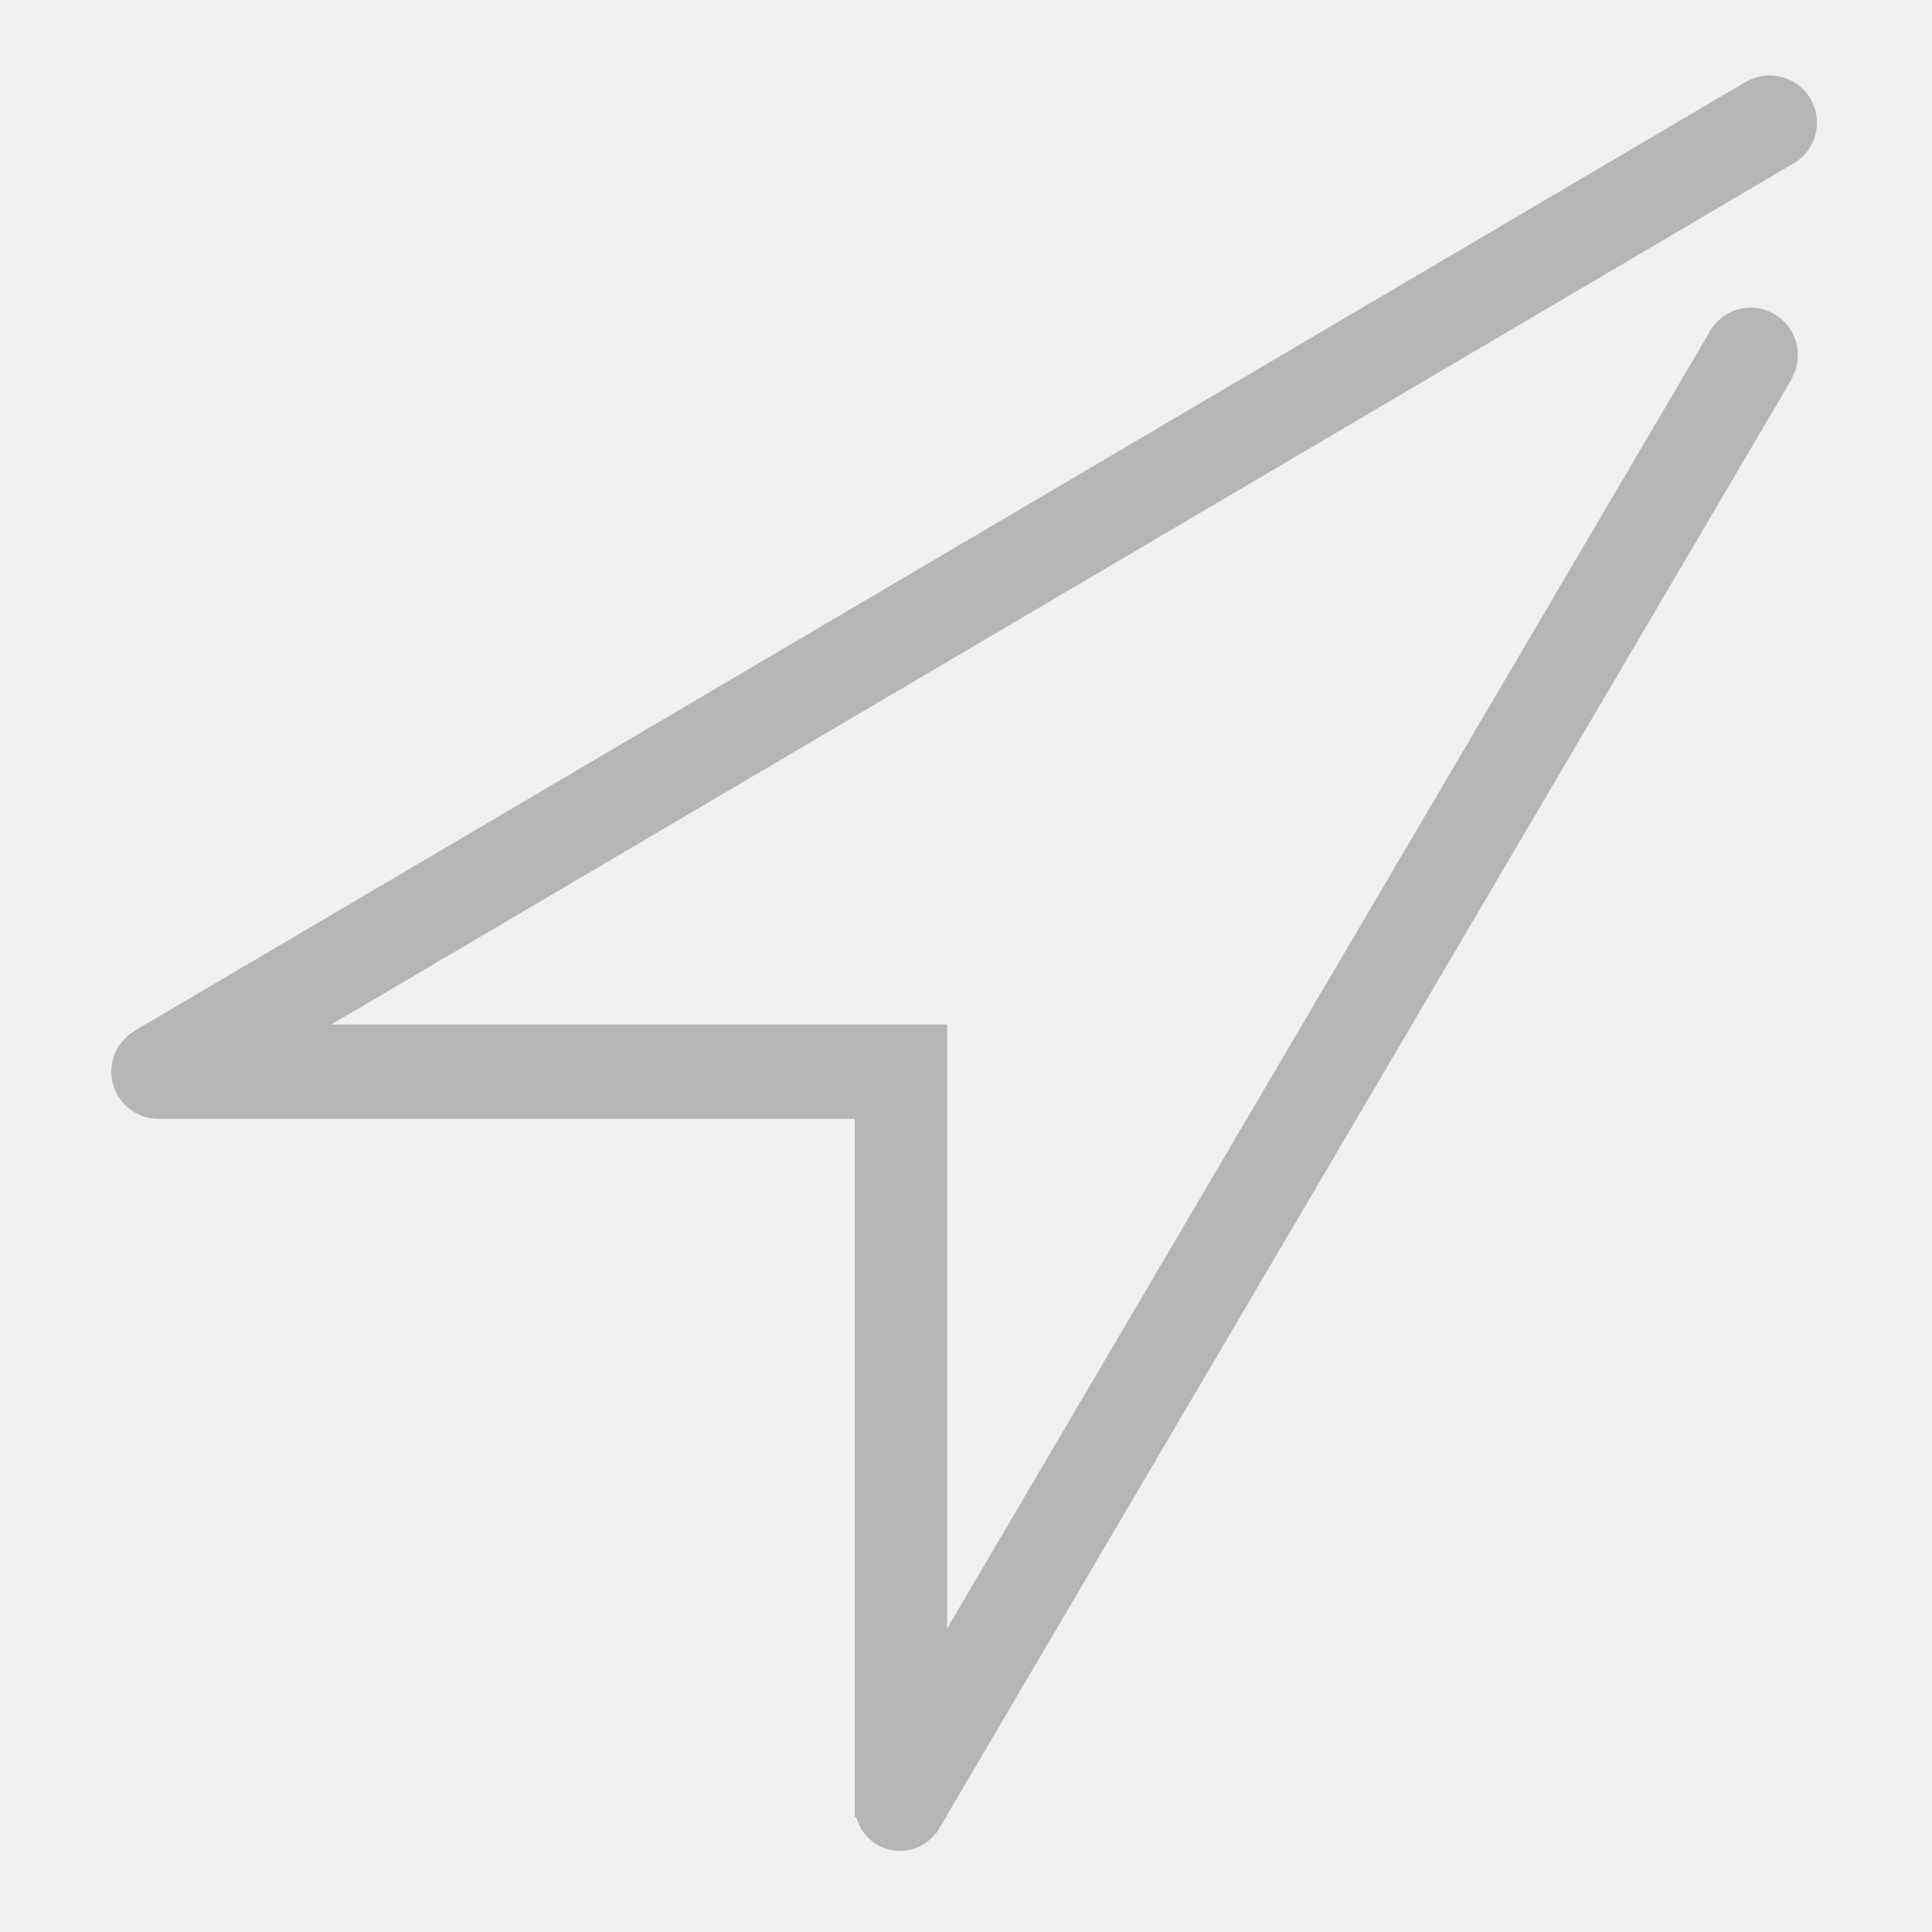
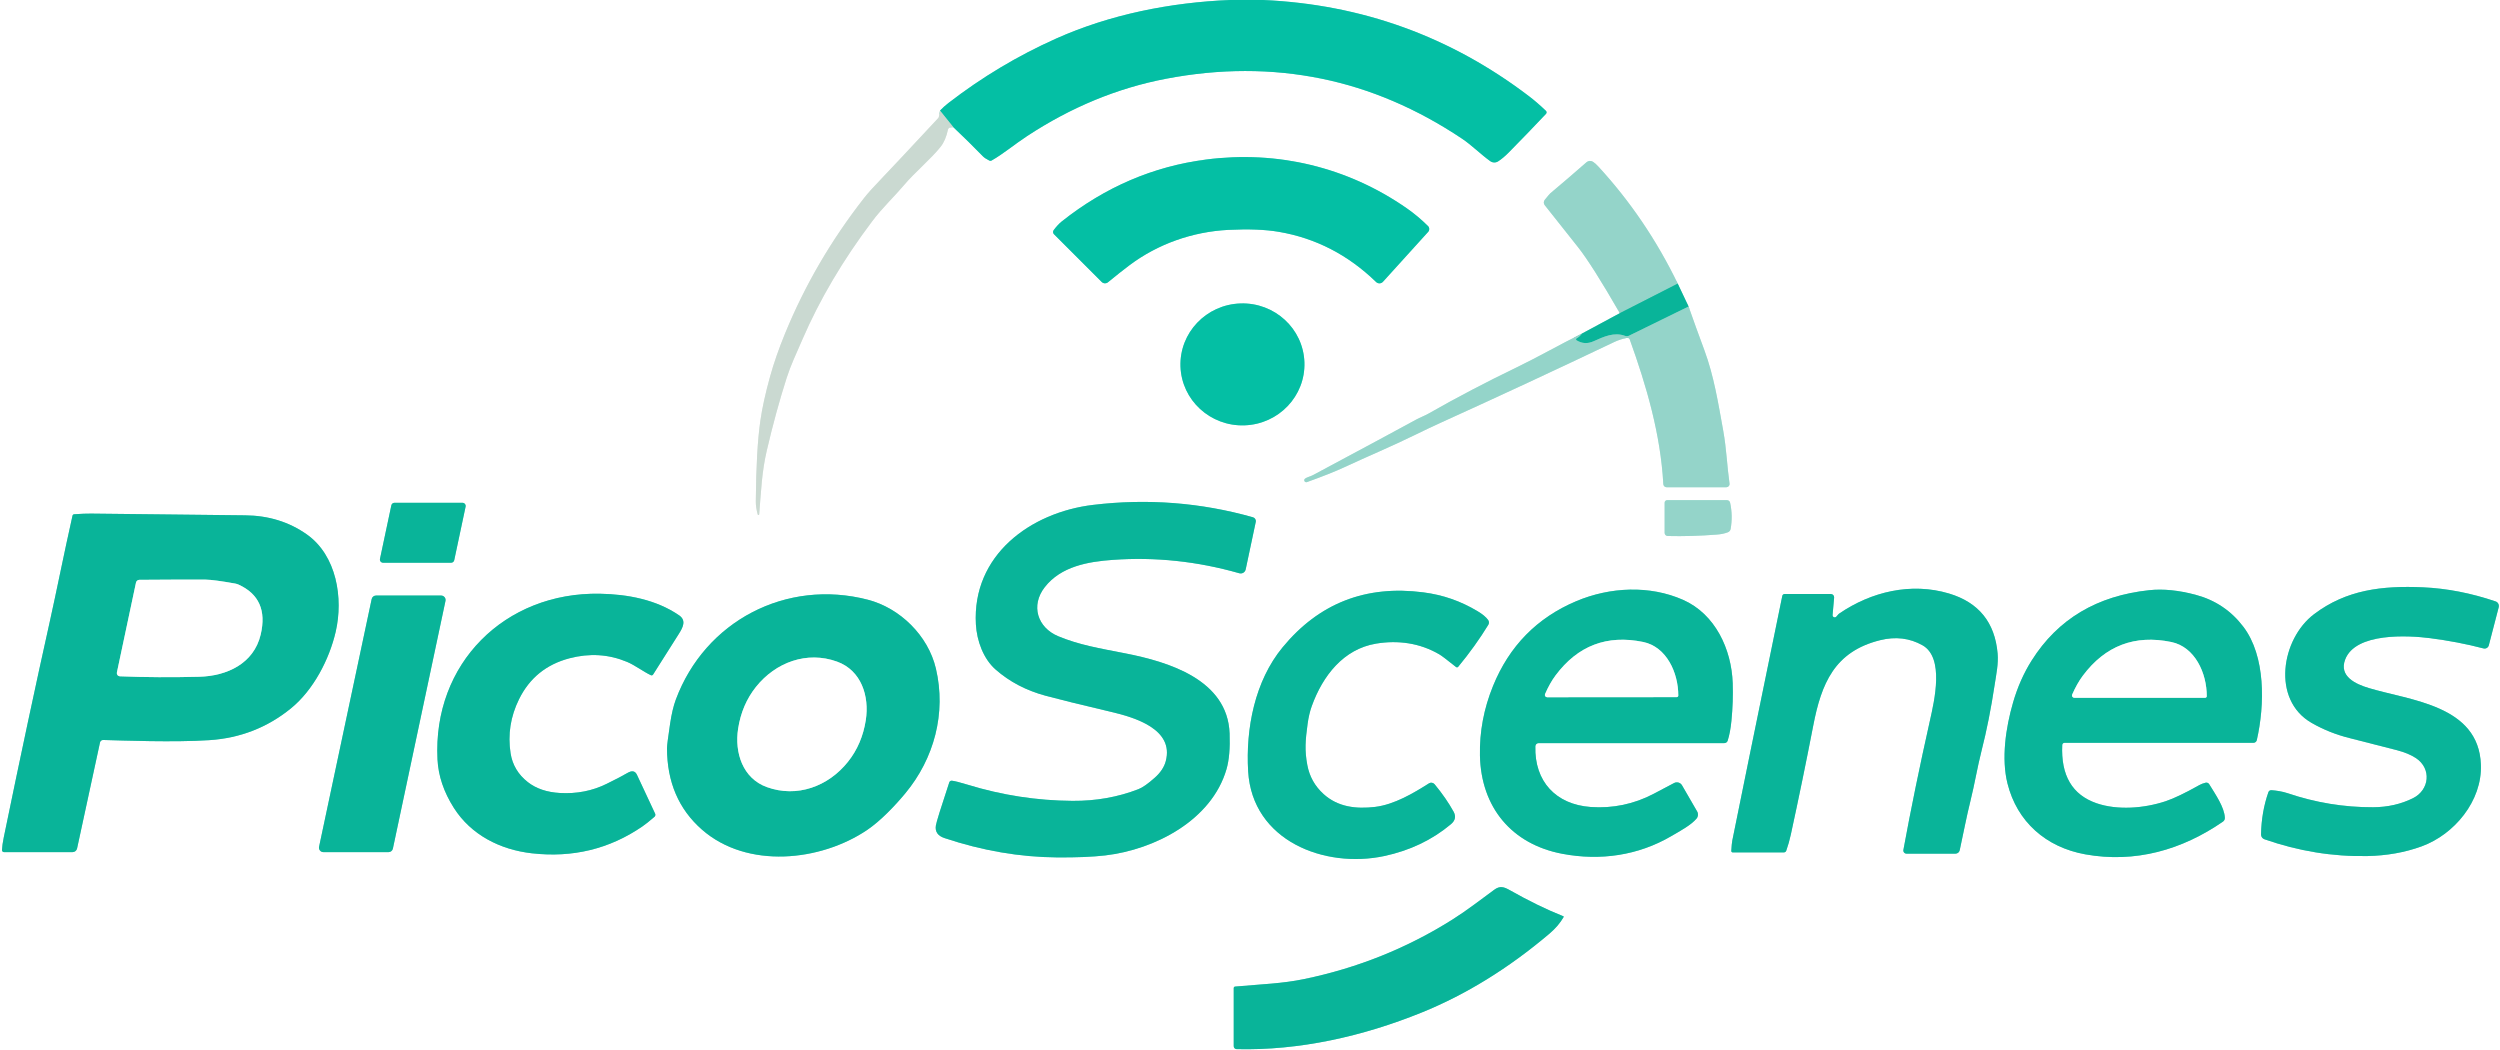
- <svg xmlns="http://www.w3.org/2000/svg" t="1744616238063" class="icon" viewBox="0 0 1024 1024" version="1.1" p-id="7397" width="256" height="256">
-   <path d="M963 65c0-13.8-11.2-25-25-25-4.5 0-8.8 1.2-12.4 3.3v-0.1L71.4 546.3v0.1A25 25 0 0 0 59 568c0 13.1 10.1 23.9 23 24.9v0.1h371v353.4l-0.2 0.4 0.2 0.1V963h0.8c2.7 10.4 12.1 18 23.2 18 7.8 0 14.8-3.8 19.2-9.6l0.2 0.1 5-8.5h0.5v-0.9L950 200.3l-0.2-0.1c2-3.6 3.1-7.7 3.1-12.1 0-13.8-11.2-25-25-25-9.8 0-18.3 5.7-22.4 13.9L502 863.1V543H175.6l774-455.8C957.6 83 963 74.6 963 65z" fill="#B5B5B5" p-id="7398" />
+ <svg xmlns="http://www.w3.org/2000/svg" version="1.1" viewBox="0.00 0.00 1000.00 420.00" width="1000.00" height="420.00">
+   <g stroke-width="2.00" fill="none" stroke-linecap="butt">
+     <path stroke="#82dfd2" d="   M 492.00 0.00   C 468.27 0.98 444.09 5.73 422.31 15.49   Q 399.33 25.79 379.41 41.18   Q 377.57 42.60 376.01 44.24" />
+     <path stroke="#e5ece8" d="   M 376.01 44.24   L 375.54 46.75   A 1.12 1.04 -19.7 0 1 375.28 47.25   Q 357.93 65.90 352.65 71.40   Q 347.75 76.49 345.67 79.16   Q 325.87 104.45 313.99 133.48   Q 310.27 142.57 308.04 150.58   Q 305.24 160.66 304.15 168.26   Q 302.49 179.74 302.32 200.50   Q 302.30 202.92 303.09 205.79   A 0.30 0.30 0.0 0 0 303.68 205.74   C 304.46 196.13 304.72 188.75 306.72 180.19   Q 310.36 164.59 314.65 151.20   C 316.32 146.00 318.29 141.96 320.99 135.70   Q 331.33 111.81 348.81 88.59   C 352.98 83.04 357.66 78.72 361.58 74.07   C 365.85 69.00 372.44 63.52 376.22 58.75   Q 378.29 56.15 379.19 51.81   A 0.98 0.94 79.3 0 1 379.56 51.24   Q 380.24 50.77 381.36 50.90" />
+     <path stroke="#82dfd2" d="   M 381.36 50.90   Q 387.38 56.58 393.20 62.56   Q 393.93 63.31 395.74 64.23   A 0.97 0.95 43.2 0 0 396.64 64.21   C 401.49 61.43 405.74 57.78 410.86 54.42   Q 437.28 37.07 466.40 31.50   Q 498.62 25.34 528.61 31.46   Q 557.78 37.42 584.77 55.44   C 588.57 57.97 592.44 61.85 596.10 64.46   A 2.81 2.80 46.4 0 0 599.25 64.54   Q 601.27 63.24 603.49 60.99   Q 611.16 53.22 618.40 45.54   A 0.86 0.86 0.0 0 0 618.37 44.33   Q 614.79 40.91 611.55 38.45   Q 564.51 2.66 505.24 0.00" />
+     <path stroke="#82dfd2" d="   M 443.19 112.90   Q 447.99 108.95 451.81 106.08   C 463.14 97.58 476.99 92.69 491.32 91.95   Q 503.39 91.34 511.52 92.73   Q 533.64 96.50 550.45 112.81   A 1.90 1.89 43.0 0 0 553.17 112.72   L 571.28 92.73   A 1.66 1.66 0.0 0 0 571.22 90.44   Q 567.18 86.43 562.67 83.29   C 539.00 66.83 510.91 60.11 482.41 63.82   Q 450.75 67.93 424.76 88.53   Q 423.17 89.79 421.48 92.04   A 1.26 1.26 0.0 0 0 421.59 93.69   L 440.68 112.78   A 1.87 1.87 0.0 0 0 443.19 112.90" />
+     <path stroke="#84dacc" d="   M 647.93 125.27   L 632.76 133.44" />
+     <path stroke="#caeae4" d="   M 632.76 133.44   C 624.04 137.77 614.74 143.06 606.83 146.87   Q 588.25 155.83 571.29 165.50   C 569.92 166.28 568.04 166.98 566.54 167.80   Q 556.06 173.54 525.20 190.04   C 524.12 190.62 522.69 190.89 521.98 191.49   A 0.80 0.79 14.7 0 0 522.77 192.84   Q 532.41 189.37 537.69 186.91   C 547.25 182.45 556.15 178.79 565.97 173.98   Q 571.93 171.06 576.48 169.00   Q 611.00 153.35 645.81 136.75   C 647.15 136.11 649.23 135.44 650.76 135.14   A 1.00 1.00 0.0 0 1 651.90 135.79   C 658.60 154.40 664.23 173.64 665.33 193.65   A 1.32 1.32 0.0 0 0 666.65 194.90   L 690.52 194.90   A 1.30 1.30 0.0 0 0 691.81 193.42   C 690.85 186.76 690.60 179.54 689.30 172.33   C 687.27 161.13 685.57 150.38 681.73 140.03   Q 678.34 130.91 675.43 122.60" />
+     <path stroke="#84dacc" d="   M 675.43 122.60   L 671.09 113.45" />
+     <path stroke="#caeae4" d="   M 671.09 113.45   Q 658.43 87.37 639.36 66.64   Q 638.12 65.28 637.17 64.70   A 2.16 2.16 0.0 0 0 634.59 64.91   Q 627.37 71.24 620.10 77.35   Q 619.80 77.60 617.89 79.95   A 1.69 1.68 45.5 0 0 617.88 82.05   Q 624.63 90.58 631.18 98.83   Q 636.78 105.89 647.93 125.27" />
+     <path stroke="#4fc4b1" d="   M 671.09 113.45   L 647.93 125.27" />
+     <path stroke="#4fc4b1" d="   M 675.43 122.60   L 651.63 134.27   A 2.03 2.02 -47.6 0 1 650.02 134.35   C 645.67 132.73 641.49 134.68 637.55 136.46   C 635.00 137.61 632.83 137.44 630.65 136.14   A 0.47 0.46 46.0 0 1 630.66 135.33   Q 631.85 134.68 632.76 133.44" />
+     <path stroke="#82dfd2" d="   M 521.766 144.938   A 24.80 24.39 -1.9 0 0 496.171 121.383   A 24.80 24.39 -1.9 0 0 472.194 146.582   A 24.80 24.39 -1.9 0 0 497.789 170.137   A 24.80 24.39 -1.9 0 0 521.766 144.938" />
+     <path stroke="#caeae4" d="   M 692.05 201.10   A 1.31 1.31 0.0 0 0 690.77 200.06   L 666.87 200.06   A 1.02 1.02 0.0 0 0 665.85 201.08   L 665.85 213.15   A 1.25 1.25 0.0 0 0 667.07 214.40   Q 676.51 214.63 686.77 213.83   Q 689.25 213.64 691.15 212.91   A 1.74 1.74 0.0 0 0 692.25 211.58   Q 693.18 206.35 692.05 201.10" />
+     <path stroke="#84dacc" d="   M 379.71 312.95   Q 374.65 328.22 374.34 330.25   Q 373.79 333.89 377.78 335.22   Q 400.45 342.79 422.81 342.96   Q 434.56 343.05 442.15 342.16   C 461.87 339.83 484.66 328.17 490.61 307.63   Q 492.17 302.22 491.84 293.39   C 491.04 271.79 467.25 264.71 450.19 261.36   C 439.64 259.30 431.65 257.97 423.30 254.50   C 414.99 251.04 412.15 242.22 417.92 234.84   C 424.40 226.55 435.19 224.65 445.19 223.94   Q 470.61 222.13 495.72 229.30   A 2.04 2.03 -75.9 0 0 498.27 227.77   L 502.30 208.77   A 1.59 1.58 -76.2 0 0 501.18 206.91   Q 469.85 198.05 437.23 201.96   C 412.19 204.96 388.79 222.05 390.36 249.75   C 390.74 256.38 393.38 263.52 398.21 267.78   Q 406.52 275.12 418.23 278.29   Q 425.86 280.36 444.50 284.76   C 453.87 286.97 469.74 291.65 466.30 304.49   Q 465.36 308.02 461.93 311.07   Q 457.84 314.72 455.37 315.67   Q 443.08 320.45 428.98 320.35   Q 407.66 320.19 387.13 313.90   Q 382.42 312.46 380.75 312.28   A 0.99 0.99 0.0 0 0 379.71 312.95" />
+     <path stroke="#84dacc" d="   M 151.99 223.56   A 1.27 1.27 0.0 0 0 153.23 225.09   L 180.45 225.09   A 1.27 1.27 0.0 0 0 181.69 224.08   L 186.24 202.65   A 1.27 1.27 0.0 0 0 185.00 201.12   L 157.78 201.12   A 1.27 1.27 0.0 0 0 156.54 202.13   L 151.99 223.56" />
+     <path stroke="#84dacc" d="   M 0.80 340.02   A 0.80 0.80 0.0 0 0 1.60 340.85   L 29.01 340.85   A 1.87 1.86 -83.8 0 0 30.83 339.38   L 40.00 296.98   A 1.26 1.26 0.0 0 1 41.27 295.99   C 48.95 296.19 69.61 297.00 83.75 296.06   Q 102.25 294.84 116.36 283.36   C 125.40 276.01 131.72 263.71 134.27 252.72   C 137.40 239.28 134.66 222.18 122.71 213.75   Q 112.07 206.25 98.00 206.13   Q 92.40 206.08 36.50 205.44   Q 33.88 205.41 29.67 205.70   A 0.74 0.74 0.0 0 0 29.00 206.28   C 25.65 221.20 22.46 237.25 19.86 248.89   Q 11.74 285.29 1.50 334.99   Q 0.89 337.94 0.80 340.02" />
+     <path stroke="#84dacc" d="   M 995.53 258.11   L 999.48 242.90   A 1.96 1.95 -73.5 0 0 998.22 240.56   Q 983.49 235.57 969.23 234.93   C 952.75 234.20 938.52 235.93 925.64 245.65   C 912.52 255.55 908.53 279.88 924.61 289.14   Q 931.71 293.23 939.98 295.27   Q 944.93 296.50 958.53 300.01   Q 963.48 301.29 966.41 303.26   C 972.70 307.46 971.81 315.98 965.21 319.27   Q 958.00 322.86 949.22 322.90   Q 931.79 322.96 915.01 317.27   C 913.01 316.59 910.30 316.18 908.55 316.08   A 1.18 1.17 11.3 0 0 907.36 316.87   Q 904.58 324.79 904.42 333.79   A 2.01 1.99 10.2 0 0 905.76 335.70   Q 926.18 342.83 946.92 342.42   Q 958.61 342.19 968.61 338.56   C 981.70 333.82 992.93 320.37 992.36 305.82   C 991.45 282.07 964.17 280.24 947.52 275.22   C 942.26 273.64 935.55 270.57 938.04 263.87   C 942.12 252.91 963.36 254.15 972.00 255.26   Q 983.12 256.68 993.40 259.37   A 1.75 1.74 -75.4 0 0 995.53 258.11" />
+     <path stroke="#84dacc" d="   M 734.54 246.65   A 0.86 0.86 0.0 0 1 733.03 246.01   L 733.65 239.03   A 1.32 1.31 2.6 0 0 732.34 237.60   L 713.85 237.60   A 0.95 0.95 0.0 0 0 712.92 238.35   Q 696.50 318.35 692.93 336.18   Q 692.69 337.36 692.52 340.37   A 0.56 0.56 0.0 0 0 693.08 340.96   L 713.54 340.96   A 1.02 1.02 0.0 0 0 714.50 340.28   Q 715.60 337.18 716.33 333.82   Q 721.05 312.13 725.29 290.27   C 728.55 273.43 733.76 260.61 752.05 256.07   Q 761.30 253.77 769.00 258.11   C 777.81 263.08 773.75 280.30 771.97 288.24   Q 765.82 315.67 761.36 339.96   A 1.27 1.26 -84.7 0 0 762.60 341.46   L 782.19 341.46   A 1.73 1.73 0.0 0 0 783.88 340.10   C 785.54 332.45 786.61 326.66 788.11 320.65   C 789.91 313.40 790.95 306.82 792.61 300.33   Q 795.71 288.19 797.88 273.79   C 798.52 269.62 799.40 265.48 799.05 261.42   Q 797.43 242.74 779.59 237.40   C 764.47 232.88 748.47 236.65 735.63 245.47   A 1.37 1.26 -84.3 0 0 735.36 245.71   L 734.54 246.65" />
+     <path stroke="#84dacc" d="   M 669.64 313.21   Q 665.91 315.18 661.53 317.49   C 653.63 321.67 645.02 323.43 636.29 322.80   C 622.34 321.79 613.76 312.58 614.14 298.52   A 1.32 1.31 -89.1 0 1 615.45 297.24   L 689.74 297.24   A 1.40 1.39 8.8 0 0 691.07 296.27   Q 692.12 292.94 692.57 288.31   Q 693.33 280.60 693.08 273.23   C 692.61 259.66 686.08 245.63 673.25 239.95   C 659.89 234.04 644.04 234.76 630.50 240.47   Q 606.97 250.41 597.21 274.40   Q 591.68 287.99 591.98 302.22   C 592.42 322.90 604.64 337.70 624.98 341.53   C 640.17 344.40 655.29 342.18 668.48 334.47   C 672.17 332.31 676.36 330.09 678.61 327.44   A 2.47 2.46 50.3 0 0 678.87 324.61   L 672.81 314.13   A 2.38 2.38 0.0 0 0 669.64 313.21" />
+     <path stroke="#84dacc" d="   M 825.77 297.13   L 901.36 297.13   A 1.40 1.39 6.5 0 0 902.72 296.05   C 905.96 281.83 906.24 262.47 897.38 250.76   Q 890.04 241.05 878.23 237.91   Q 868.01 235.20 859.77 236.07   Q 828.32 239.39 812.68 264.18   Q 807.92 271.72 805.24 280.95   C 802.25 291.21 800.52 303.48 802.99 313.38   C 806.82 328.71 818.36 338.88 834.08 341.73   C 854.06 345.35 872.83 339.95 889.19 328.64   A 1.75 1.74 71.8 0 0 889.94 327.15   C 889.80 322.88 886.03 317.55 883.68 313.68   A 1.32 1.32 0.0 0 0 882.24 313.08   Q 880.79 313.44 879.78 314.01   Q 871.20 318.84 866.26 320.49   C 857.60 323.37 846.96 324.17 838.62 321.30   Q 824.03 316.27 824.90 297.97   A 0.87 0.87 0.0 0 1 825.77 297.13" />
+     <path stroke="#84dacc" d="   M 583.27 266.72   Q 590.12 258.44 595.33 249.91   A 1.74 1.72 42.9 0 0 595.25 247.99   Q 593.99 246.25 591.03 244.48   C 584.26 240.43 577.27 237.97 569.32 236.94   Q 534.85 232.47 513.05 258.92   C 501.93 272.40 498.25 291.39 499.26 308.50   C 500.90 336.36 529.86 347.49 553.67 342.42   Q 569.10 339.13 580.38 329.67   Q 582.98 327.49 581.43 324.67   Q 578.48 319.32 573.85 313.71   A 1.74 1.73 54.2 0 0 571.59 313.34   C 565.42 317.25 557.72 321.85 549.99 322.77   C 542.49 323.66 535.17 322.84 529.41 317.61   Q 524.22 312.90 522.93 306.04   C 521.81 300.05 522.14 296.24 523.04 289.53   Q 523.58 285.57 524.70 282.46   C 529.10 270.25 537.43 259.62 550.41 257.45   C 559.19 255.98 567.96 257.19 575.76 261.76   Q 577.08 262.53 582.42 266.81   A 0.61 0.61 0.0 0 0 583.27 266.72" />
+     <path stroke="#84dacc" d="   M 260.34 270.08   A 0.70 0.69 -61.2 0 0 261.23 269.82   Q 262.17 268.30 271.53 253.55   C 273.22 250.89 274.58 248.15 271.63 246.12   C 262.49 239.85 251.02 237.69 239.96 237.49   C 201.90 236.79 173.06 265.46 175.00 303.78   Q 175.50 313.65 181.54 323.15   C 188.42 333.97 200.05 339.88 212.76 341.32   Q 237.21 344.09 256.90 330.61   Q 258.80 329.31 261.78 326.73   A 1.07 1.06 -32.5 0 0 262.06 325.49   Q 260.77 322.60 254.77 309.90   Q 253.68 307.58 250.97 309.19   Q 248.46 310.68 242.61 313.56   Q 234.06 317.77 223.97 317.20   Q 216.11 316.75 211.12 312.84   Q 205.32 308.29 204.23 301.29   Q 202.49 290.09 207.61 279.69   Q 213.88 266.96 227.80 263.31   Q 239.82 260.15 250.84 264.76   C 253.92 266.05 257.56 268.79 260.34 270.08" />
+     <path stroke="#84dacc" d="   M 362.10 317.35   C 373.68 303.41 378.55 285.22 374.36 267.42   C 371.25 254.20 359.97 243.22 347.15 239.89   C 314.53 231.42 281.99 248.41 270.31 279.89   Q 268.91 283.67 268.04 289.49   Q 266.80 297.80 266.80 299.28   Q 266.85 319.63 280.76 331.83   C 298.88 347.72 328.24 344.54 346.81 332.02   C 352.25 328.35 358.03 322.25 362.10 317.35" />
+     <path stroke="#84dacc" d="   M 155.42 340.85   A 1.77 1.77 0.0 0 0 157.15 339.45   L 178.19 240.36   A 1.77 1.77 0.0 0 0 176.45 238.22   L 150.40 238.22   A 1.77 1.77 0.0 0 0 148.67 239.62   L 127.63 338.71   A 1.77 1.77 0.0 0 0 129.37 340.85   L 155.42 340.85" />
+     <path stroke="#84dacc" d="   M 625.46 366.80   A 0.19 0.19 0.0 0 0 625.37 366.52   Q 615.19 362.46 603.96 356.09   C 601.52 354.71 599.97 354.23 597.68 355.92   C 593.29 359.14 586.82 364.13 581.17 367.70   Q 553.80 384.99 521.60 391.64   C 512.96 393.43 505.03 393.65 494.04 394.63   A 0.60 0.59 88.0 0 0 493.49 395.23   L 493.49 418.48   A 1.17 1.17 0.0 0 0 494.63 419.65   C 519.71 420.28 545.19 414.53 568.73 404.98   Q 595.27 394.21 619.73 373.50   Q 623.40 370.40 625.46 366.80" />
+     <path stroke="#67ccbb" d="   M 381.36 50.90   L 376.01 44.24" />
+     <path stroke="#84dacc" d="   M 47.92 270.52   Q 63.21 271.13 79.74 270.70   C 90.78 270.41 101.55 265.42 104.28 253.81   Q 107.68 239.41 95.42 233.84   A 6.14 5.79 -26.1 0 0 94.06 233.42   Q 85.56 231.90 82.25 231.85   Q 76.05 231.77 55.76 231.93   A 1.41 1.40 5.6 0 0 54.39 233.05   L 46.75 269.02   A 1.25 1.25 0.0 0 0 47.92 270.52" />
+     <path stroke="#84dacc" d="   M 671.32 278.22   C 671.32 269.11 666.65 258.71 657.23 256.78   Q 635.54 252.32 622.22 270.17   Q 619.95 273.21 618.02 277.62   A 0.92 0.91 11.9 0 0 618.86 278.90   L 670.67 278.86   A 0.65 0.65 0.0 0 0 671.32 278.22" />
+     <path stroke="#84dacc" d="   M 882.71 278.47   C 882.72 269.27 878.01 258.76 868.50 256.80   Q 846.59 252.28 833.12 270.30   Q 830.83 273.37 828.87 277.82   A 0.93 0.92 12.0 0 0 829.72 279.12   L 882.05 279.12   A 0.66 0.66 0.0 0 0 882.71 278.47" />
+     <path stroke="#84dacc" d="   M 302.38 274.77   Q 296.74 281.85 295.25 291.45   C 293.76 301.06 297.07 311.34 306.75 314.84   C 318.78 319.20 331.32 314.59 339.19 304.71   Q 344.83 297.64 346.32 288.04   C 347.81 278.43 344.50 268.15 334.82 264.65   C 322.79 260.29 310.26 264.90 302.38 274.77" />
+   </g>
+   <path fill="#ffffff" d="   M 492.00 0.00   C 468.27 0.98 444.09 5.73 422.31 15.49   Q 399.33 25.79 379.41 41.18   Q 377.57 42.60 376.01 44.24   L 375.54 46.75   A 1.12 1.04 -19.7 0 1 375.28 47.25   Q 357.93 65.90 352.65 71.40   Q 347.75 76.49 345.67 79.16   Q 325.87 104.45 313.99 133.48   Q 310.27 142.57 308.04 150.58   Q 305.24 160.66 304.15 168.26   Q 302.49 179.74 302.32 200.50   Q 302.30 202.92 303.09 205.79   A 0.30 0.30 0.0 0 0 303.68 205.74   C 304.46 196.13 304.72 188.75 306.72 180.19   Q 310.36 164.59 314.65 151.20   C 316.32 146.00 318.29 141.96 320.99 135.70   Q 331.33 111.81 348.81 88.59   C 352.98 83.04 357.66 78.72 361.58 74.07   C 365.85 69.00 372.44 63.52 376.22 58.75   Q 378.29 56.15 379.19 51.81   A 0.98 0.94 79.3 0 1 379.56 51.24   Q 380.24 50.77 381.36 50.90   Q 387.38 56.58 393.20 62.56   Q 393.93 63.31 395.74 64.23   A 0.97 0.95 43.2 0 0 396.64 64.21   C 401.49 61.43 405.74 57.78 410.86 54.42   Q 437.28 37.07 466.40 31.50   Q 498.62 25.34 528.61 31.46   Q 557.78 37.42 584.77 55.44   C 588.57 57.97 592.44 61.85 596.10 64.46   A 2.81 2.80 46.4 0 0 599.25 64.54   Q 601.27 63.24 603.49 60.99   Q 611.16 53.22 618.40 45.54   A 0.86 0.86 0.0 0 0 618.37 44.33   Q 614.79 40.91 611.55 38.45   Q 564.51 2.66 505.24 0.00   L 1000.00 0.00   L 1000.00 420.00   L 0.00 420.00   L 0.00 0.00   L 492.00 0.00   Z   M 443.19 112.90   Q 447.99 108.95 451.81 106.08   C 463.14 97.58 476.99 92.69 491.32 91.95   Q 503.39 91.34 511.52 92.73   Q 533.64 96.50 550.45 112.81   A 1.90 1.89 43.0 0 0 553.17 112.72   L 571.28 92.73   A 1.66 1.66 0.0 0 0 571.22 90.44   Q 567.18 86.43 562.67 83.29   C 539.00 66.83 510.91 60.11 482.41 63.82   Q 450.75 67.93 424.76 88.53   Q 423.17 89.79 421.48 92.04   A 1.26 1.26 0.0 0 0 421.59 93.69   L 440.68 112.78   A 1.87 1.87 0.0 0 0 443.19 112.90   Z   M 647.93 125.27   L 632.76 133.44   C 624.04 137.77 614.74 143.06 606.83 146.87   Q 588.25 155.83 571.29 165.50   C 569.92 166.28 568.04 166.98 566.54 167.80   Q 556.06 173.54 525.20 190.04   C 524.12 190.62 522.69 190.89 521.98 191.49   A 0.80 0.79 14.7 0 0 522.77 192.84   Q 532.41 189.37 537.69 186.91   C 547.25 182.45 556.15 178.79 565.97 173.98   Q 571.93 171.06 576.48 169.00   Q 611.00 153.35 645.81 136.75   C 647.15 136.11 649.23 135.44 650.76 135.14   A 1.00 1.00 0.0 0 1 651.90 135.79   C 658.60 154.40 664.23 173.64 665.33 193.65   A 1.32 1.32 0.0 0 0 666.65 194.90   L 690.52 194.90   A 1.30 1.30 0.0 0 0 691.81 193.42   C 690.85 186.76 690.60 179.54 689.30 172.33   C 687.27 161.13 685.57 150.38 681.73 140.03   Q 678.34 130.91 675.43 122.60   L 671.09 113.45   Q 658.43 87.37 639.36 66.64   Q 638.12 65.28 637.17 64.70   A 2.16 2.16 0.0 0 0 634.59 64.91   Q 627.37 71.24 620.10 77.35   Q 619.80 77.60 617.89 79.95   A 1.69 1.68 45.5 0 0 617.88 82.05   Q 624.63 90.58 631.18 98.83   Q 636.78 105.89 647.93 125.27   Z   M 521.766 144.938   A 24.80 24.39 -1.9 0 0 496.171 121.383   A 24.80 24.39 -1.9 0 0 472.194 146.582   A 24.80 24.39 -1.9 0 0 497.789 170.137   A 24.80 24.39 -1.9 0 0 521.766 144.938   Z   M 692.05 201.10   A 1.31 1.31 0.0 0 0 690.77 200.06   L 666.87 200.06   A 1.02 1.02 0.0 0 0 665.85 201.08   L 665.85 213.15   A 1.25 1.25 0.0 0 0 667.07 214.40   Q 676.51 214.63 686.77 213.83   Q 689.25 213.64 691.15 212.91   A 1.74 1.74 0.0 0 0 692.25 211.58   Q 693.18 206.35 692.05 201.10   Z   M 379.71 312.95   Q 374.65 328.22 374.34 330.25   Q 373.79 333.89 377.78 335.22   Q 400.45 342.79 422.81 342.96   Q 434.56 343.05 442.15 342.16   C 461.87 339.83 484.66 328.17 490.61 307.63   Q 492.17 302.22 491.84 293.39   C 491.04 271.79 467.25 264.71 450.19 261.36   C 439.64 259.30 431.65 257.97 423.30 254.50   C 414.99 251.04 412.15 242.22 417.92 234.84   C 424.40 226.55 435.19 224.65 445.19 223.94   Q 470.61 222.13 495.72 229.30   A 2.04 2.03 -75.9 0 0 498.27 227.77   L 502.30 208.77   A 1.59 1.58 -76.2 0 0 501.18 206.91   Q 469.85 198.05 437.23 201.96   C 412.19 204.96 388.79 222.05 390.36 249.75   C 390.74 256.38 393.38 263.52 398.21 267.78   Q 406.52 275.12 418.23 278.29   Q 425.86 280.36 444.50 284.76   C 453.87 286.97 469.74 291.65 466.30 304.49   Q 465.36 308.02 461.93 311.07   Q 457.84 314.72 455.37 315.67   Q 443.08 320.45 428.98 320.35   Q 407.66 320.19 387.13 313.90   Q 382.42 312.46 380.75 312.28   A 0.99 0.99 0.0 0 0 379.71 312.95   Z   M 151.99 223.56   A 1.27 1.27 0.0 0 0 153.23 225.09   L 180.45 225.09   A 1.27 1.27 0.0 0 0 181.69 224.08   L 186.24 202.65   A 1.27 1.27 0.0 0 0 185.00 201.12   L 157.78 201.12   A 1.27 1.27 0.0 0 0 156.54 202.13   L 151.99 223.56   Z   M 0.80 340.02   A 0.80 0.80 0.0 0 0 1.60 340.85   L 29.01 340.85   A 1.87 1.86 -83.8 0 0 30.83 339.38   L 40.00 296.98   A 1.26 1.26 0.0 0 1 41.27 295.99   C 48.95 296.19 69.61 297.00 83.75 296.06   Q 102.25 294.84 116.36 283.36   C 125.40 276.01 131.72 263.71 134.27 252.72   C 137.40 239.28 134.66 222.18 122.71 213.75   Q 112.07 206.25 98.00 206.13   Q 92.40 206.08 36.50 205.44   Q 33.88 205.41 29.67 205.70   A 0.74 0.74 0.0 0 0 29.00 206.28   C 25.65 221.20 22.46 237.25 19.86 248.89   Q 11.74 285.29 1.50 334.99   Q 0.89 337.94 0.80 340.02   Z   M 995.53 258.11   L 999.48 242.90   A 1.96 1.95 -73.5 0 0 998.22 240.56   Q 983.49 235.57 969.23 234.93   C 952.75 234.20 938.52 235.93 925.64 245.65   C 912.52 255.55 908.53 279.88 924.61 289.14   Q 931.71 293.23 939.98 295.27   Q 944.93 296.50 958.53 300.01   Q 963.48 301.29 966.41 303.26   C 972.70 307.46 971.81 315.98 965.21 319.27   Q 958.00 322.86 949.22 322.90   Q 931.79 322.96 915.01 317.27   C 913.01 316.59 910.30 316.18 908.55 316.08   A 1.18 1.17 11.3 0 0 907.36 316.87   Q 904.58 324.79 904.42 333.79   A 2.01 1.99 10.2 0 0 905.76 335.70   Q 926.18 342.83 946.92 342.42   Q 958.61 342.19 968.61 338.56   C 981.70 333.82 992.93 320.37 992.36 305.82   C 991.45 282.07 964.17 280.24 947.52 275.22   C 942.26 273.64 935.55 270.57 938.04 263.87   C 942.12 252.91 963.36 254.15 972.00 255.26   Q 983.12 256.68 993.40 259.37   A 1.75 1.74 -75.4 0 0 995.53 258.11   Z   M 734.54 246.65   A 0.86 0.86 0.0 0 1 733.03 246.01   L 733.65 239.03   A 1.32 1.31 2.6 0 0 732.34 237.60   L 713.85 237.60   A 0.95 0.95 0.0 0 0 712.92 238.35   Q 696.50 318.35 692.93 336.18   Q 692.69 337.36 692.52 340.37   A 0.56 0.56 0.0 0 0 693.08 340.96   L 713.54 340.96   A 1.02 1.02 0.0 0 0 714.50 340.28   Q 715.60 337.18 716.33 333.82   Q 721.05 312.13 725.29 290.27   C 728.55 273.43 733.76 260.61 752.05 256.07   Q 761.30 253.77 769.00 258.11   C 777.81 263.08 773.75 280.30 771.97 288.24   Q 765.82 315.67 761.36 339.96   A 1.27 1.26 -84.7 0 0 762.60 341.46   L 782.19 341.46   A 1.73 1.73 0.0 0 0 783.88 340.10   C 785.54 332.45 786.61 326.66 788.11 320.65   C 789.91 313.40 790.95 306.82 792.61 300.33   Q 795.71 288.19 797.88 273.79   C 798.52 269.62 799.40 265.48 799.05 261.42   Q 797.43 242.74 779.59 237.40   C 764.47 232.88 748.47 236.65 735.63 245.47   A 1.37 1.26 -84.3 0 0 735.36 245.71   L 734.54 246.65   Z   M 669.64 313.21   Q 665.91 315.18 661.53 317.49   C 653.63 321.67 645.02 323.43 636.29 322.80   C 622.34 321.79 613.76 312.58 614.14 298.52   A 1.32 1.31 -89.1 0 1 615.45 297.24   L 689.74 297.24   A 1.40 1.39 8.8 0 0 691.07 296.27   Q 692.12 292.94 692.57 288.31   Q 693.33 280.60 693.08 273.23   C 692.61 259.66 686.08 245.63 673.25 239.95   C 659.89 234.04 644.04 234.76 630.50 240.47   Q 606.97 250.41 597.21 274.40   Q 591.68 287.99 591.98 302.22   C 592.42 322.90 604.64 337.70 624.98 341.53   C 640.17 344.40 655.29 342.18 668.48 334.47   C 672.17 332.31 676.36 330.09 678.61 327.44   A 2.47 2.46 50.3 0 0 678.87 324.61   L 672.81 314.13   A 2.38 2.38 0.0 0 0 669.64 313.21   Z   M 825.77 297.13   L 901.36 297.13   A 1.40 1.39 6.5 0 0 902.72 296.05   C 905.96 281.83 906.24 262.47 897.38 250.76   Q 890.04 241.05 878.23 237.91   Q 868.01 235.20 859.77 236.07   Q 828.32 239.39 812.68 264.18   Q 807.92 271.72 805.24 280.95   C 802.25 291.21 800.52 303.48 802.99 313.38   C 806.82 328.71 818.36 338.88 834.08 341.73   C 854.06 345.35 872.83 339.95 889.19 328.64   A 1.75 1.74 71.8 0 0 889.94 327.15   C 889.80 322.88 886.03 317.55 883.68 313.68   A 1.32 1.32 0.0 0 0 882.24 313.08   Q 880.79 313.44 879.78 314.01   Q 871.20 318.84 866.26 320.49   C 857.60 323.37 846.96 324.17 838.62 321.30   Q 824.03 316.27 824.90 297.97   A 0.87 0.87 0.0 0 1 825.77 297.13   Z   M 583.27 266.72   Q 590.12 258.44 595.33 249.91   A 1.74 1.72 42.9 0 0 595.25 247.99   Q 593.99 246.25 591.03 244.48   C 584.26 240.43 577.27 237.97 569.32 236.94   Q 534.85 232.47 513.05 258.92   C 501.93 272.40 498.25 291.39 499.26 308.50   C 500.90 336.36 529.86 347.49 553.67 342.42   Q 569.10 339.13 580.38 329.67   Q 582.98 327.49 581.43 324.67   Q 578.48 319.32 573.85 313.71   A 1.74 1.73 54.2 0 0 571.59 313.34   C 565.42 317.25 557.72 321.85 549.99 322.77   C 542.49 323.66 535.17 322.84 529.41 317.61   Q 524.22 312.90 522.93 306.04   C 521.81 300.05 522.14 296.24 523.04 289.53   Q 523.58 285.57 524.70 282.46   C 529.10 270.25 537.43 259.62 550.41 257.45   C 559.19 255.98 567.96 257.19 575.76 261.76   Q 577.08 262.53 582.42 266.81   A 0.61 0.61 0.0 0 0 583.27 266.72   Z   M 260.34 270.08   A 0.70 0.69 -61.2 0 0 261.23 269.82   Q 262.17 268.30 271.53 253.55   C 273.22 250.89 274.58 248.15 271.63 246.12   C 262.49 239.85 251.02 237.69 239.96 237.49   C 201.90 236.79 173.06 265.46 175.00 303.78   Q 175.50 313.65 181.54 323.15   C 188.42 333.97 200.05 339.88 212.76 341.32   Q 237.21 344.09 256.90 330.61   Q 258.80 329.31 261.78 326.73   A 1.07 1.06 -32.5 0 0 262.06 325.49   Q 260.77 322.60 254.77 309.90   Q 253.68 307.58 250.97 309.19   Q 248.46 310.68 242.61 313.56   Q 234.06 317.77 223.97 317.20   Q 216.11 316.75 211.12 312.84   Q 205.32 308.29 204.23 301.29   Q 202.49 290.09 207.61 279.69   Q 213.88 266.96 227.80 263.31   Q 239.82 260.15 250.84 264.76   C 253.92 266.05 257.56 268.79 260.34 270.08   Z   M 362.10 317.35   C 373.68 303.41 378.55 285.22 374.36 267.42   C 371.25 254.20 359.97 243.22 347.15 239.89   C 314.53 231.42 281.99 248.41 270.31 279.89   Q 268.91 283.67 268.04 289.49   Q 266.80 297.80 266.80 299.28   Q 266.85 319.63 280.76 331.83   C 298.88 347.72 328.24 344.54 346.81 332.02   C 352.25 328.35 358.03 322.25 362.10 317.35   Z   M 155.42 340.85   A 1.77 1.77 0.0 0 0 157.15 339.45   L 178.19 240.36   A 1.77 1.77 0.0 0 0 176.45 238.22   L 150.40 238.22   A 1.77 1.77 0.0 0 0 148.67 239.62   L 127.63 338.71   A 1.77 1.77 0.0 0 0 129.37 340.85   L 155.42 340.85   Z   M 625.46 366.80   A 0.19 0.19 0.0 0 0 625.37 366.52   Q 615.19 362.46 603.96 356.09   C 601.52 354.71 599.97 354.23 597.68 355.92   C 593.29 359.14 586.82 364.13 581.17 367.70   Q 553.80 384.99 521.60 391.64   C 512.96 393.43 505.03 393.65 494.04 394.63   A 0.60 0.59 88.0 0 0 493.49 395.23   L 493.49 418.48   A 1.17 1.17 0.0 0 0 494.63 419.65   C 519.71 420.28 545.19 414.53 568.73 404.98   Q 595.27 394.21 619.73 373.50   Q 623.40 370.40 625.46 366.80   Z" />
+   <path fill="#04bfa4" d="   M 505.24 0.00   Q 564.51 2.66 611.55 38.45   Q 614.79 40.91 618.37 44.33   A 0.86 0.86 0.0 0 1 618.40 45.54   Q 611.16 53.22 603.49 60.99   Q 601.27 63.24 599.25 64.54   A 2.81 2.80 46.4 0 1 596.10 64.46   C 592.44 61.85 588.57 57.97 584.77 55.44   Q 557.78 37.42 528.61 31.46   Q 498.62 25.34 466.40 31.50   Q 437.28 37.07 410.86 54.42   C 405.74 57.78 401.49 61.43 396.64 64.21   A 0.97 0.95 43.2 0 1 395.74 64.23   Q 393.93 63.31 393.20 62.56   Q 387.38 56.58 381.36 50.90   L 376.01 44.24   Q 377.57 42.60 379.41 41.18   Q 399.33 25.79 422.31 15.49   C 444.09 5.73 468.27 0.98 492.00 0.00   L 505.24 0.00   Z" />
+   <path fill="#cad9d1" d="   M 376.01 44.24   L 381.36 50.90   Q 380.24 50.77 379.56 51.24   A 0.98 0.94 79.3 0 0 379.19 51.81   Q 378.29 56.15 376.22 58.75   C 372.44 63.52 365.85 69.00 361.58 74.07   C 357.66 78.72 352.98 83.04 348.81 88.59   Q 331.33 111.81 320.99 135.70   C 318.29 141.96 316.32 146.00 314.65 151.20   Q 310.36 164.59 306.72 180.19   C 304.72 188.75 304.46 196.13 303.68 205.74   A 0.30 0.30 0.0 0 1 303.09 205.79   Q 302.30 202.92 302.32 200.50   Q 302.49 179.74 304.15 168.26   Q 305.24 160.66 308.04 150.58   Q 310.27 142.57 313.99 133.48   Q 325.87 104.45 345.67 79.16   Q 347.75 76.49 352.65 71.40   Q 357.93 65.90 375.28 47.25   A 1.12 1.04 -19.7 0 0 375.54 46.75   L 376.01 44.24   Z" />
+   <path fill="#04bfa4" d="   M 443.19 112.90   A 1.87 1.87 0.0 0 1 440.68 112.78   L 421.59 93.69   A 1.26 1.26 0.0 0 1 421.48 92.04   Q 423.17 89.79 424.76 88.53   Q 450.75 67.93 482.41 63.82   C 510.91 60.11 539.00 66.83 562.67 83.29   Q 567.18 86.43 571.22 90.44   A 1.66 1.66 0.0 0 1 571.28 92.73   L 553.17 112.72   A 1.90 1.89 43.0 0 1 550.45 112.81   Q 533.64 96.50 511.52 92.73   Q 503.39 91.34 491.32 91.95   C 476.99 92.69 463.14 97.58 451.81 106.08   Q 447.99 108.95 443.19 112.90   Z" />
+   <path fill="#94d4c9" d="   M 671.09 113.45   L 647.93 125.27   Q 636.78 105.89 631.18 98.83   Q 624.63 90.58 617.88 82.05   A 1.69 1.68 45.5 0 1 617.89 79.95   Q 619.80 77.60 620.10 77.35   Q 627.37 71.24 634.59 64.91   A 2.16 2.16 0.0 0 1 637.17 64.70   Q 638.12 65.28 639.36 66.64   Q 658.43 87.37 671.09 113.45   Z" />
+   <path fill="#09b499" d="   M 671.09 113.45   L 675.43 122.60   L 651.63 134.27   A 2.03 2.02 -47.6 0 1 650.02 134.35   C 645.67 132.73 641.49 134.68 637.55 136.46   C 635.00 137.61 632.83 137.44 630.65 136.14   A 0.47 0.46 46.0 0 1 630.66 135.33   Q 631.85 134.68 632.76 133.44   L 647.93 125.27   L 671.09 113.45   Z" />
+   <ellipse fill="#04bfa4" cx="0.00" cy="0.00" transform="translate(496.98,145.76) rotate(-1.9)" rx="24.80" ry="24.39" />
+   <path fill="#94d4c9" d="   M 632.76 133.44   Q 631.85 134.68 630.66 135.33   A 0.47 0.46 46.0 0 0 630.65 136.14   C 632.83 137.44 635.00 137.61 637.55 136.46   C 641.49 134.68 645.67 132.73 650.02 134.35   A 2.03 2.02 -47.6 0 0 651.63 134.27   L 675.43 122.60   Q 678.34 130.91 681.73 140.03   C 685.57 150.38 687.27 161.13 689.30 172.33   C 690.60 179.54 690.85 186.76 691.81 193.42   A 1.30 1.30 0.0 0 1 690.52 194.90   L 666.65 194.90   A 1.32 1.32 0.0 0 1 665.33 193.65   C 664.23 173.64 658.60 154.40 651.90 135.79   A 1.00 1.00 0.0 0 0 650.76 135.14   C 649.23 135.44 647.15 136.11 645.81 136.75   Q 611.00 153.35 576.48 169.00   Q 571.93 171.06 565.97 173.98   C 556.15 178.79 547.25 182.45 537.69 186.91   Q 532.41 189.37 522.77 192.84   A 0.80 0.79 14.7 0 1 521.98 191.49   C 522.69 190.89 524.12 190.62 525.20 190.04   Q 556.06 173.54 566.54 167.80   C 568.04 166.98 569.92 166.28 571.29 165.50   Q 588.25 155.83 606.83 146.87   C 614.74 143.06 624.04 137.77 632.76 133.44   Z" />
+   <path fill="#94d4c9" d="   M 692.05 201.10   Q 693.18 206.35 692.25 211.58   A 1.74 1.74 0.0 0 1 691.15 212.91   Q 689.25 213.64 686.77 213.83   Q 676.51 214.63 667.07 214.40   A 1.25 1.25 0.0 0 1 665.85 213.15   L 665.85 201.08   A 1.02 1.02 0.0 0 1 666.87 200.06   L 690.77 200.06   A 1.31 1.31 0.0 0 1 692.05 201.10   Z" />
+   <path fill="#09b499" d="   M 380.75 312.28   Q 382.42 312.46 387.13 313.90   Q 407.66 320.19 428.98 320.35   Q 443.08 320.45 455.37 315.67   Q 457.84 314.72 461.93 311.07   Q 465.36 308.02 466.30 304.49   C 469.74 291.65 453.87 286.97 444.50 284.76   Q 425.86 280.36 418.23 278.29   Q 406.52 275.12 398.21 267.78   C 393.38 263.52 390.74 256.38 390.36 249.75   C 388.79 222.05 412.19 204.96 437.23 201.96   Q 469.85 198.05 501.18 206.91   A 1.59 1.58 -76.2 0 1 502.30 208.77   L 498.27 227.77   A 2.04 2.03 -75.9 0 1 495.72 229.30   Q 470.61 222.13 445.19 223.94   C 435.19 224.65 424.40 226.55 417.92 234.84   C 412.15 242.22 414.99 251.04 423.30 254.50   C 431.65 257.97 439.64 259.30 450.19 261.36   C 467.25 264.71 491.04 271.79 491.84 293.39   Q 492.17 302.22 490.61 307.63   C 484.66 328.17 461.87 339.83 442.15 342.16   Q 434.56 343.05 422.81 342.96   Q 400.45 342.79 377.78 335.22   Q 373.79 333.89 374.34 330.25   Q 374.65 328.22 379.71 312.95   A 0.99 0.99 0.0 0 1 380.75 312.28   Z" />
+   <path fill="#09b499" d="   M 151.99 223.56   L 156.54 202.13   A 1.27 1.27 0.0 0 1 157.78 201.12   L 185.00 201.12   A 1.27 1.27 0.0 0 1 186.24 202.65   L 181.69 224.08   A 1.27 1.27 0.0 0 1 180.45 225.09   L 153.23 225.09   A 1.27 1.27 0.0 0 1 151.99 223.56   Z" />
+   <path fill="#09b499" d="   M 0.80 340.02   Q 0.89 337.94 1.50 334.99   Q 11.74 285.29 19.86 248.89   C 22.46 237.25 25.65 221.20 29.00 206.28   A 0.74 0.74 0.0 0 1 29.67 205.70   Q 33.88 205.41 36.50 205.44   Q 92.40 206.08 98.00 206.13   Q 112.07 206.25 122.71 213.75   C 134.66 222.18 137.40 239.28 134.27 252.72   C 131.72 263.71 125.40 276.01 116.36 283.36   Q 102.25 294.84 83.75 296.06   C 69.61 297.00 48.95 296.19 41.27 295.99   A 1.26 1.26 0.0 0 0 40.00 296.98   L 30.83 339.38   A 1.87 1.86 -83.8 0 1 29.01 340.85   L 1.60 340.85   A 0.80 0.80 0.0 0 1 0.80 340.02   Z   M 47.92 270.52   Q 63.21 271.13 79.74 270.70   C 90.78 270.41 101.55 265.42 104.28 253.81   Q 107.68 239.41 95.42 233.84   A 6.14 5.79 -26.1 0 0 94.06 233.42   Q 85.56 231.90 82.25 231.85   Q 76.05 231.77 55.76 231.93   A 1.41 1.40 5.6 0 0 54.39 233.05   L 46.75 269.02   A 1.25 1.25 0.0 0 0 47.92 270.52   Z" />
+   <path fill="#ffffff" d="   M 47.92 270.52   A 1.25 1.25 0.0 0 1 46.75 269.02   L 54.39 233.05   A 1.41 1.40 5.6 0 1 55.76 231.93   Q 76.05 231.77 82.25 231.85   Q 85.56 231.90 94.06 233.42   A 6.14 5.79 -26.1 0 1 95.42 233.84   Q 107.68 239.41 104.28 253.81   C 101.55 265.42 90.78 270.41 79.74 270.70   Q 63.21 271.13 47.92 270.52   Z" />
+   <path fill="#09b499" d="   M 995.53 258.11   A 1.75 1.74 -75.4 0 1 993.40 259.37   Q 983.12 256.68 972.00 255.26   C 963.36 254.15 942.12 252.91 938.04 263.87   C 935.55 270.57 942.26 273.64 947.52 275.22   C 964.17 280.24 991.45 282.07 992.36 305.82   C 992.93 320.37 981.70 333.82 968.61 338.56   Q 958.61 342.19 946.92 342.42   Q 926.18 342.83 905.76 335.70   A 2.01 1.99 10.2 0 1 904.42 333.79   Q 904.58 324.79 907.36 316.87   A 1.18 1.17 11.3 0 1 908.55 316.08   C 910.30 316.18 913.01 316.59 915.01 317.27   Q 931.79 322.96 949.22 322.90   Q 958.00 322.86 965.21 319.27   C 971.81 315.98 972.70 307.46 966.41 303.26   Q 963.48 301.29 958.53 300.01   Q 944.93 296.50 939.98 295.27   Q 931.71 293.23 924.61 289.14   C 908.53 279.88 912.52 255.55 925.64 245.65   C 938.52 235.93 952.75 234.20 969.23 234.93   Q 983.49 235.57 998.22 240.56   A 1.96 1.95 -73.5 0 1 999.48 242.90   L 995.53 258.11   Z" />
+   <path fill="#09b499" d="   M 734.54 246.65   L 735.36 245.71   A 1.37 1.26 -84.3 0 1 735.63 245.47   C 748.47 236.65 764.47 232.88 779.59 237.40   Q 797.43 242.74 799.05 261.42   C 799.40 265.48 798.52 269.62 797.88 273.79   Q 795.71 288.19 792.61 300.33   C 790.95 306.82 789.91 313.40 788.11 320.65   C 786.61 326.66 785.54 332.45 783.88 340.10   A 1.73 1.73 0.0 0 1 782.19 341.46   L 762.60 341.46   A 1.27 1.26 -84.7 0 1 761.36 339.96   Q 765.82 315.67 771.97 288.24   C 773.75 280.30 777.81 263.08 769.00 258.11   Q 761.30 253.77 752.05 256.07   C 733.76 260.61 728.55 273.43 725.29 290.27   Q 721.05 312.13 716.33 333.82   Q 715.60 337.18 714.50 340.28   A 1.02 1.02 0.0 0 1 713.54 340.96   L 693.08 340.96   A 0.56 0.56 0.0 0 1 692.52 340.37   Q 692.69 337.36 692.93 336.18   Q 696.50 318.35 712.92 238.35   A 0.95 0.95 0.0 0 1 713.85 237.60   L 732.34 237.60   A 1.32 1.31 2.6 0 1 733.65 239.03   L 733.03 246.01   A 0.86 0.86 0.0 0 0 734.54 246.65   Z" />
+   <path fill="#09b499" d="   M 669.64 313.21   A 2.38 2.38 0.0 0 1 672.81 314.13   L 678.87 324.61   A 2.47 2.46 50.3 0 1 678.61 327.44   C 676.36 330.09 672.17 332.31 668.48 334.47   C 655.29 342.18 640.17 344.40 624.98 341.53   C 604.64 337.70 592.42 322.90 591.98 302.22   Q 591.68 287.99 597.21 274.40   Q 606.97 250.41 630.50 240.47   C 644.04 234.76 659.89 234.04 673.25 239.95   C 686.08 245.63 692.61 259.66 693.08 273.23   Q 693.33 280.60 692.57 288.31   Q 692.12 292.94 691.07 296.27   A 1.40 1.39 8.8 0 1 689.74 297.24   L 615.45 297.24   A 1.32 1.31 -89.1 0 0 614.14 298.52   C 613.76 312.58 622.34 321.79 636.29 322.80   C 645.02 323.43 653.63 321.67 661.53 317.49   Q 665.91 315.18 669.64 313.21   Z   M 671.32 278.22   C 671.32 269.11 666.65 258.71 657.23 256.78   Q 635.54 252.32 622.22 270.17   Q 619.95 273.21 618.02 277.62   A 0.92 0.91 11.9 0 0 618.86 278.90   L 670.67 278.86   A 0.65 0.65 0.0 0 0 671.32 278.22   Z" />
+   <path fill="#09b499" d="   M 824.90 297.97   Q 824.03 316.27 838.62 321.30   C 846.96 324.17 857.60 323.37 866.26 320.49   Q 871.20 318.84 879.78 314.01   Q 880.79 313.44 882.24 313.08   A 1.32 1.32 0.0 0 1 883.68 313.68   C 886.03 317.55 889.80 322.88 889.94 327.15   A 1.75 1.74 71.8 0 1 889.19 328.64   C 872.83 339.95 854.06 345.35 834.08 341.73   C 818.36 338.88 806.82 328.71 802.99 313.38   C 800.52 303.48 802.25 291.21 805.24 280.95   Q 807.92 271.72 812.68 264.18   Q 828.32 239.39 859.77 236.07   Q 868.01 235.20 878.23 237.91   Q 890.04 241.05 897.38 250.76   C 906.24 262.47 905.96 281.83 902.72 296.05   A 1.40 1.39 6.5 0 1 901.36 297.13   L 825.77 297.13   A 0.87 0.87 0.0 0 0 824.90 297.97   Z   M 882.71 278.47   C 882.72 269.27 878.01 258.76 868.50 256.80   Q 846.59 252.28 833.12 270.30   Q 830.83 273.37 828.87 277.82   A 0.93 0.92 12.0 0 0 829.72 279.12   L 882.05 279.12   A 0.66 0.66 0.0 0 0 882.71 278.47   Z" />
+   <path fill="#09b499" d="   M 582.42 266.81   Q 577.08 262.53 575.76 261.76   C 567.96 257.19 559.19 255.98 550.41 257.45   C 537.43 259.62 529.10 270.25 524.70 282.46   Q 523.58 285.57 523.04 289.53   C 522.14 296.24 521.81 300.05 522.93 306.04   Q 524.22 312.90 529.41 317.61   C 535.17 322.84 542.49 323.66 549.99 322.77   C 557.72 321.85 565.42 317.25 571.59 313.34   A 1.74 1.73 54.2 0 1 573.85 313.71   Q 578.48 319.32 581.43 324.67   Q 582.98 327.49 580.38 329.67   Q 569.10 339.13 553.67 342.42   C 529.86 347.49 500.90 336.36 499.26 308.50   C 498.25 291.39 501.93 272.40 513.05 258.92   Q 534.85 232.47 569.32 236.94   C 577.27 237.97 584.26 240.43 591.03 244.48   Q 593.99 246.25 595.25 247.99   A 1.74 1.72 42.9 0 1 595.33 249.91   Q 590.12 258.44 583.27 266.72   A 0.61 0.61 0.0 0 1 582.42 266.81   Z" />
+   <path fill="#09b499" d="   M 260.34 270.08   C 257.56 268.79 253.92 266.05 250.84 264.76   Q 239.82 260.15 227.80 263.31   Q 213.88 266.96 207.61 279.69   Q 202.49 290.09 204.23 301.29   Q 205.32 308.29 211.12 312.84   Q 216.11 316.75 223.97 317.20   Q 234.06 317.77 242.61 313.56   Q 248.46 310.68 250.97 309.19   Q 253.68 307.58 254.77 309.90   Q 260.77 322.60 262.06 325.49   A 1.07 1.06 -32.5 0 1 261.78 326.73   Q 258.80 329.31 256.90 330.61   Q 237.21 344.09 212.76 341.32   C 200.05 339.88 188.42 333.97 181.54 323.15   Q 175.50 313.65 175.00 303.78   C 173.06 265.46 201.90 236.79 239.96 237.49   C 251.02 237.69 262.49 239.85 271.63 246.12   C 274.58 248.15 273.22 250.89 271.53 253.55   Q 262.17 268.30 261.23 269.82   A 0.70 0.69 -61.2 0 1 260.34 270.08   Z" />
+   <path fill="#09b499" d="   M 362.10 317.35   C 358.03 322.25 352.25 328.35 346.81 332.02   C 328.24 344.54 298.88 347.72 280.76 331.83   Q 266.85 319.63 266.80 299.28   Q 266.80 297.80 268.04 289.49   Q 268.91 283.67 270.31 279.89   C 281.99 248.41 314.53 231.42 347.15 239.89   C 359.97 243.22 371.25 254.20 374.36 267.42   C 378.55 285.22 373.68 303.41 362.10 317.35   Z   M 302.38 274.77   Q 296.74 281.85 295.25 291.45   C 293.76 301.06 297.07 311.34 306.75 314.84   C 318.78 319.20 331.32 314.59 339.19 304.71   Q 344.83 297.64 346.32 288.04   C 347.81 278.43 344.50 268.15 334.82 264.65   C 322.79 260.29 310.26 264.90 302.38 274.77   Z" />
+   <path fill="#09b499" d="   M 155.42 340.85   L 129.37 340.85   A 1.77 1.77 0.0 0 1 127.63 338.71   L 148.67 239.62   A 1.77 1.77 0.0 0 1 150.40 238.22   L 176.45 238.22   A 1.77 1.77 0.0 0 1 178.19 240.36   L 157.15 339.45   A 1.77 1.77 0.0 0 1 155.42 340.85   Z" />
+   <path fill="#ffffff" d="   M 671.32 278.22   A 0.65 0.65 0.0 0 1 670.67 278.86   L 618.86 278.90   A 0.92 0.91 11.9 0 1 618.02 277.62   Q 619.95 273.21 622.22 270.17   Q 635.54 252.32 657.23 256.78   C 666.65 258.71 671.32 269.11 671.32 278.22   Z" />
+   <path fill="#ffffff" d="   M 882.71 278.47   A 0.66 0.66 0.0 0 1 882.05 279.12   L 829.72 279.12   A 0.93 0.92 12.0 0 1 828.87 277.82   Q 830.83 273.37 833.12 270.30   Q 846.59 252.28 868.50 256.80   C 878.01 258.76 882.72 269.27 882.71 278.47   Z" />
+   <path fill="#ffffff" d="   M 339.19 304.71   C 331.32 314.59 318.78 319.20 306.75 314.84   C 297.07 311.34 293.76 301.06 295.25 291.45   Q 296.74 281.85 302.38 274.77   C 310.26 264.90 322.79 260.29 334.82 264.65   C 344.50 268.15 347.81 278.43 346.32 288.04   Q 344.83 297.64 339.19 304.71   Z" />
+   <path fill="#09b499" d="   M 625.46 366.80   Q 623.40 370.40 619.73 373.50   Q 595.27 394.21 568.73 404.98   C 545.19 414.53 519.71 420.28 494.63 419.65   A 1.17 1.17 0.0 0 1 493.49 418.48   L 493.49 395.23   A 0.60 0.59 88.0 0 1 494.04 394.63   C 505.03 393.65 512.96 393.43 521.60 391.64   Q 553.80 384.99 581.17 367.70   C 586.82 364.13 593.29 359.14 597.68 355.92   C 599.97 354.23 601.52 354.71 603.96 356.09   Q 615.19 362.46 625.37 366.52   A 0.19 0.19 0.0 0 1 625.46 366.80   Z" />
</svg>
